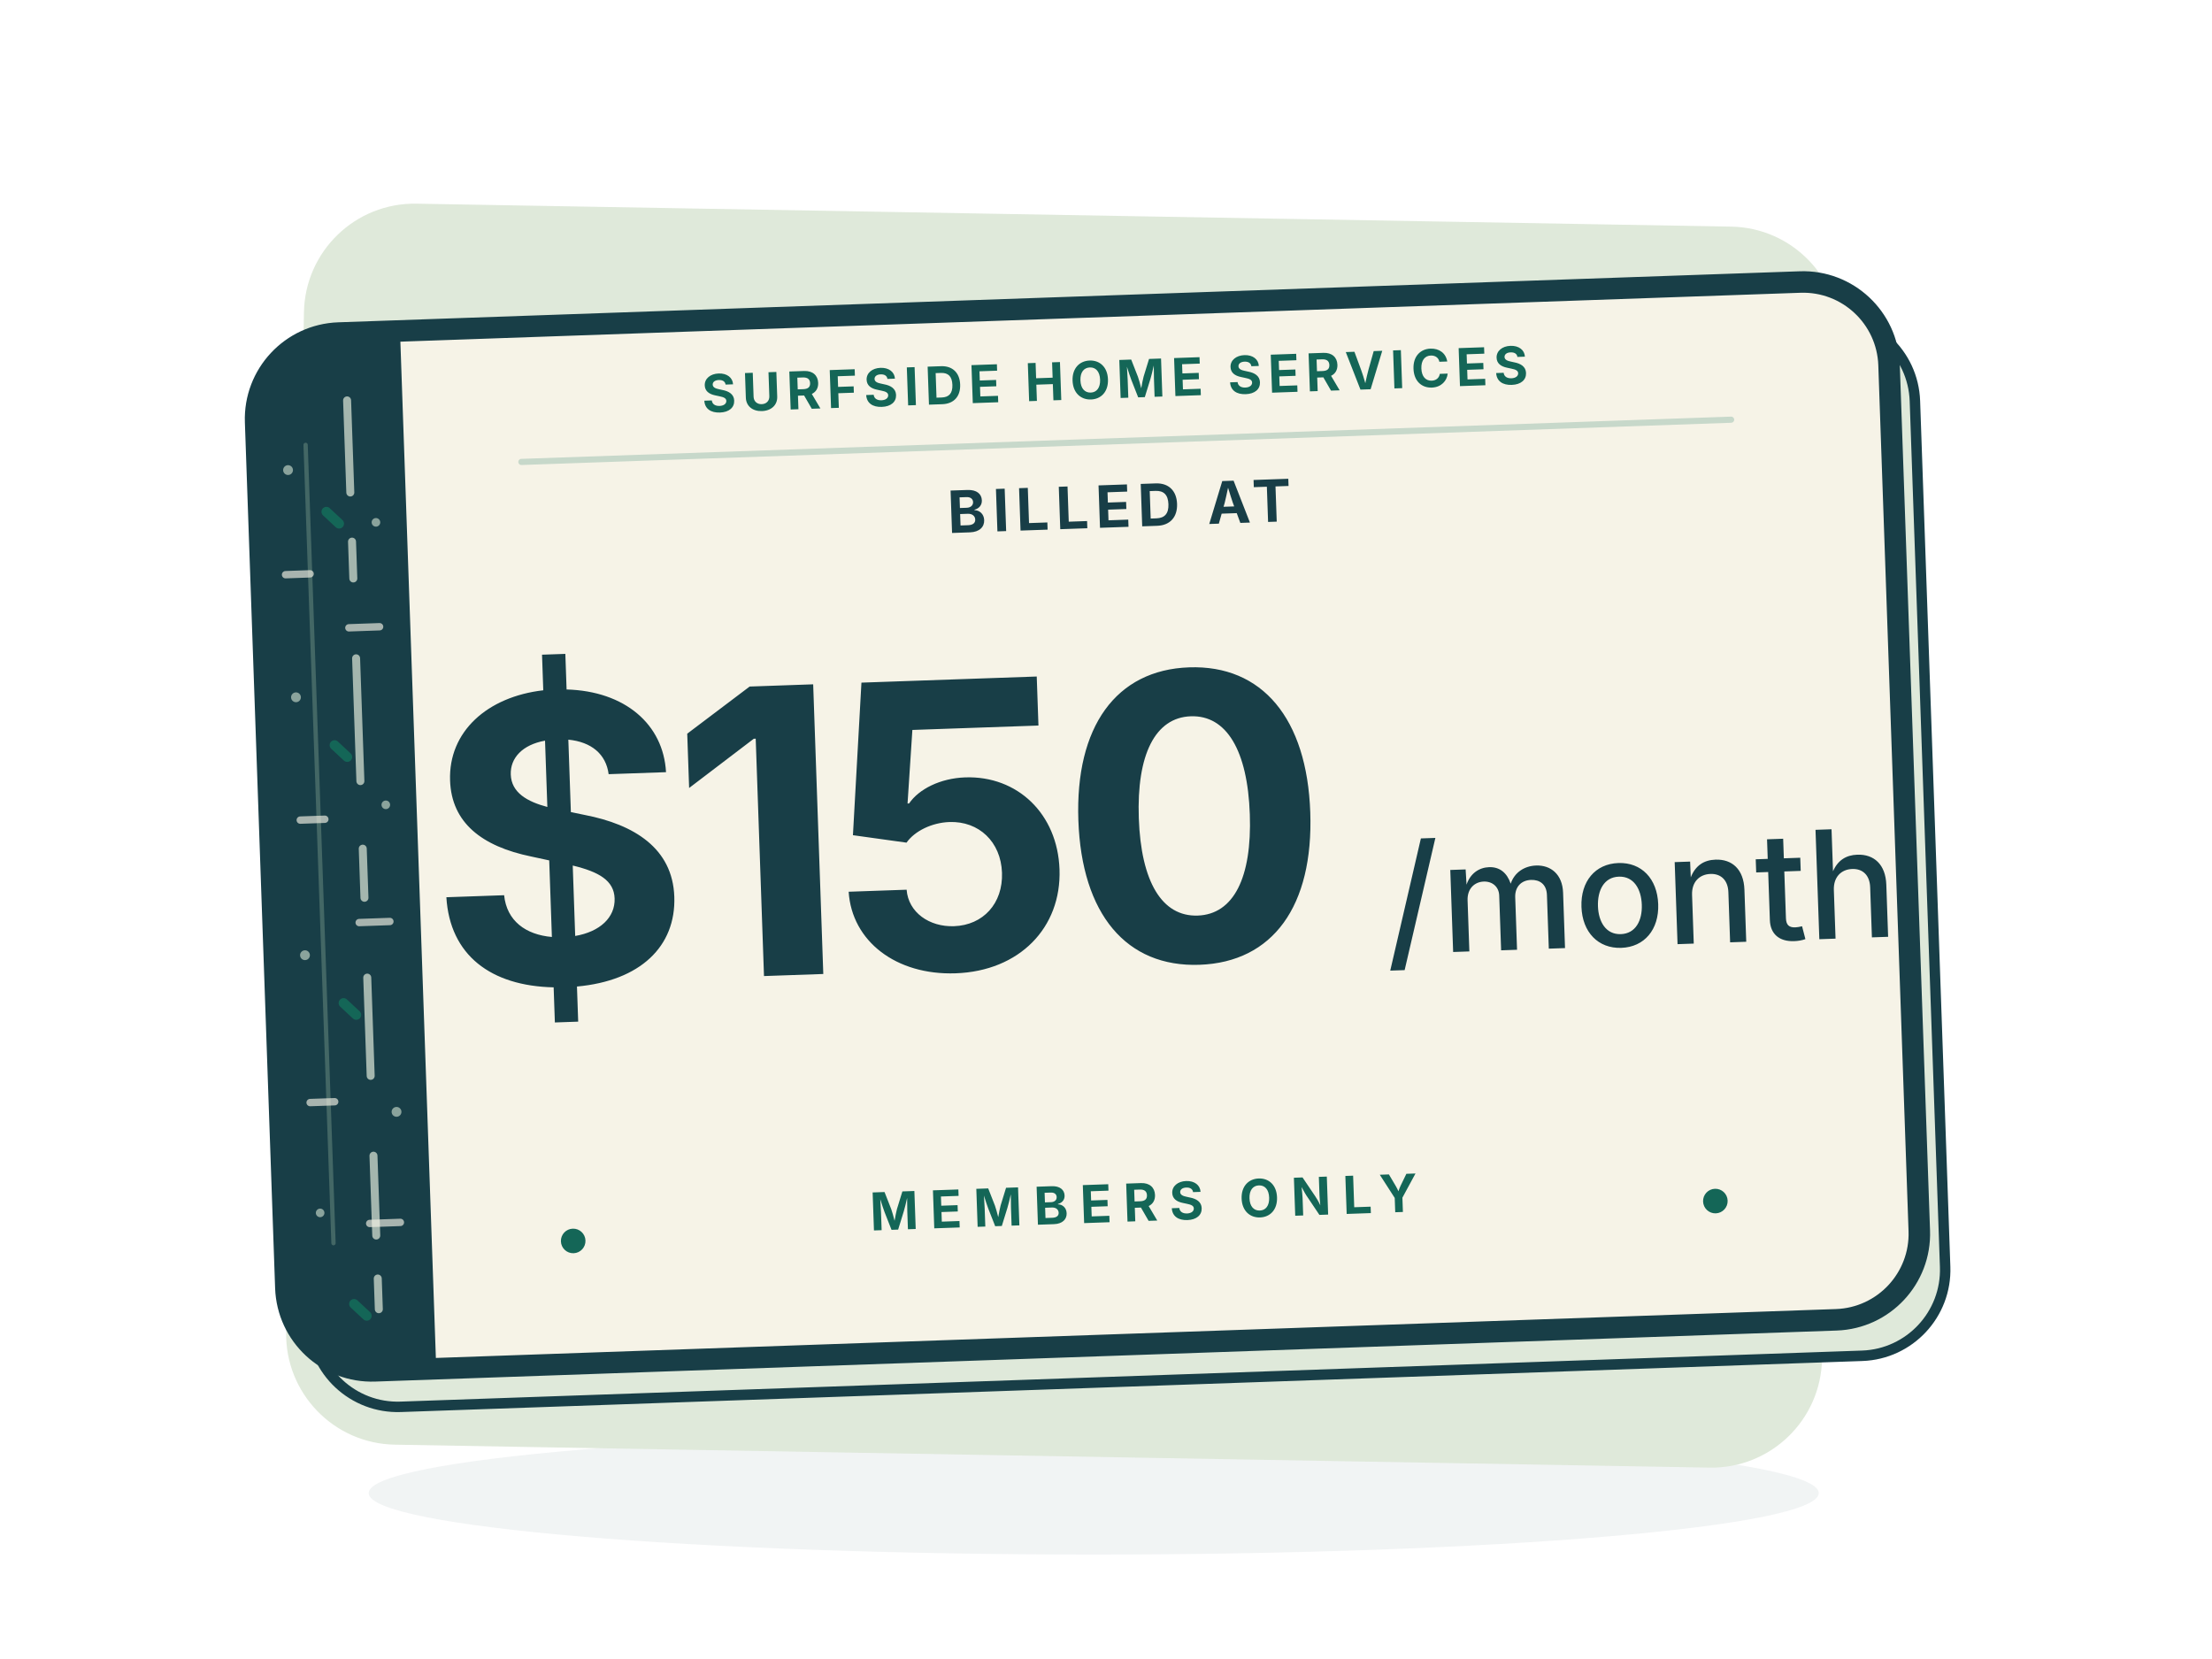
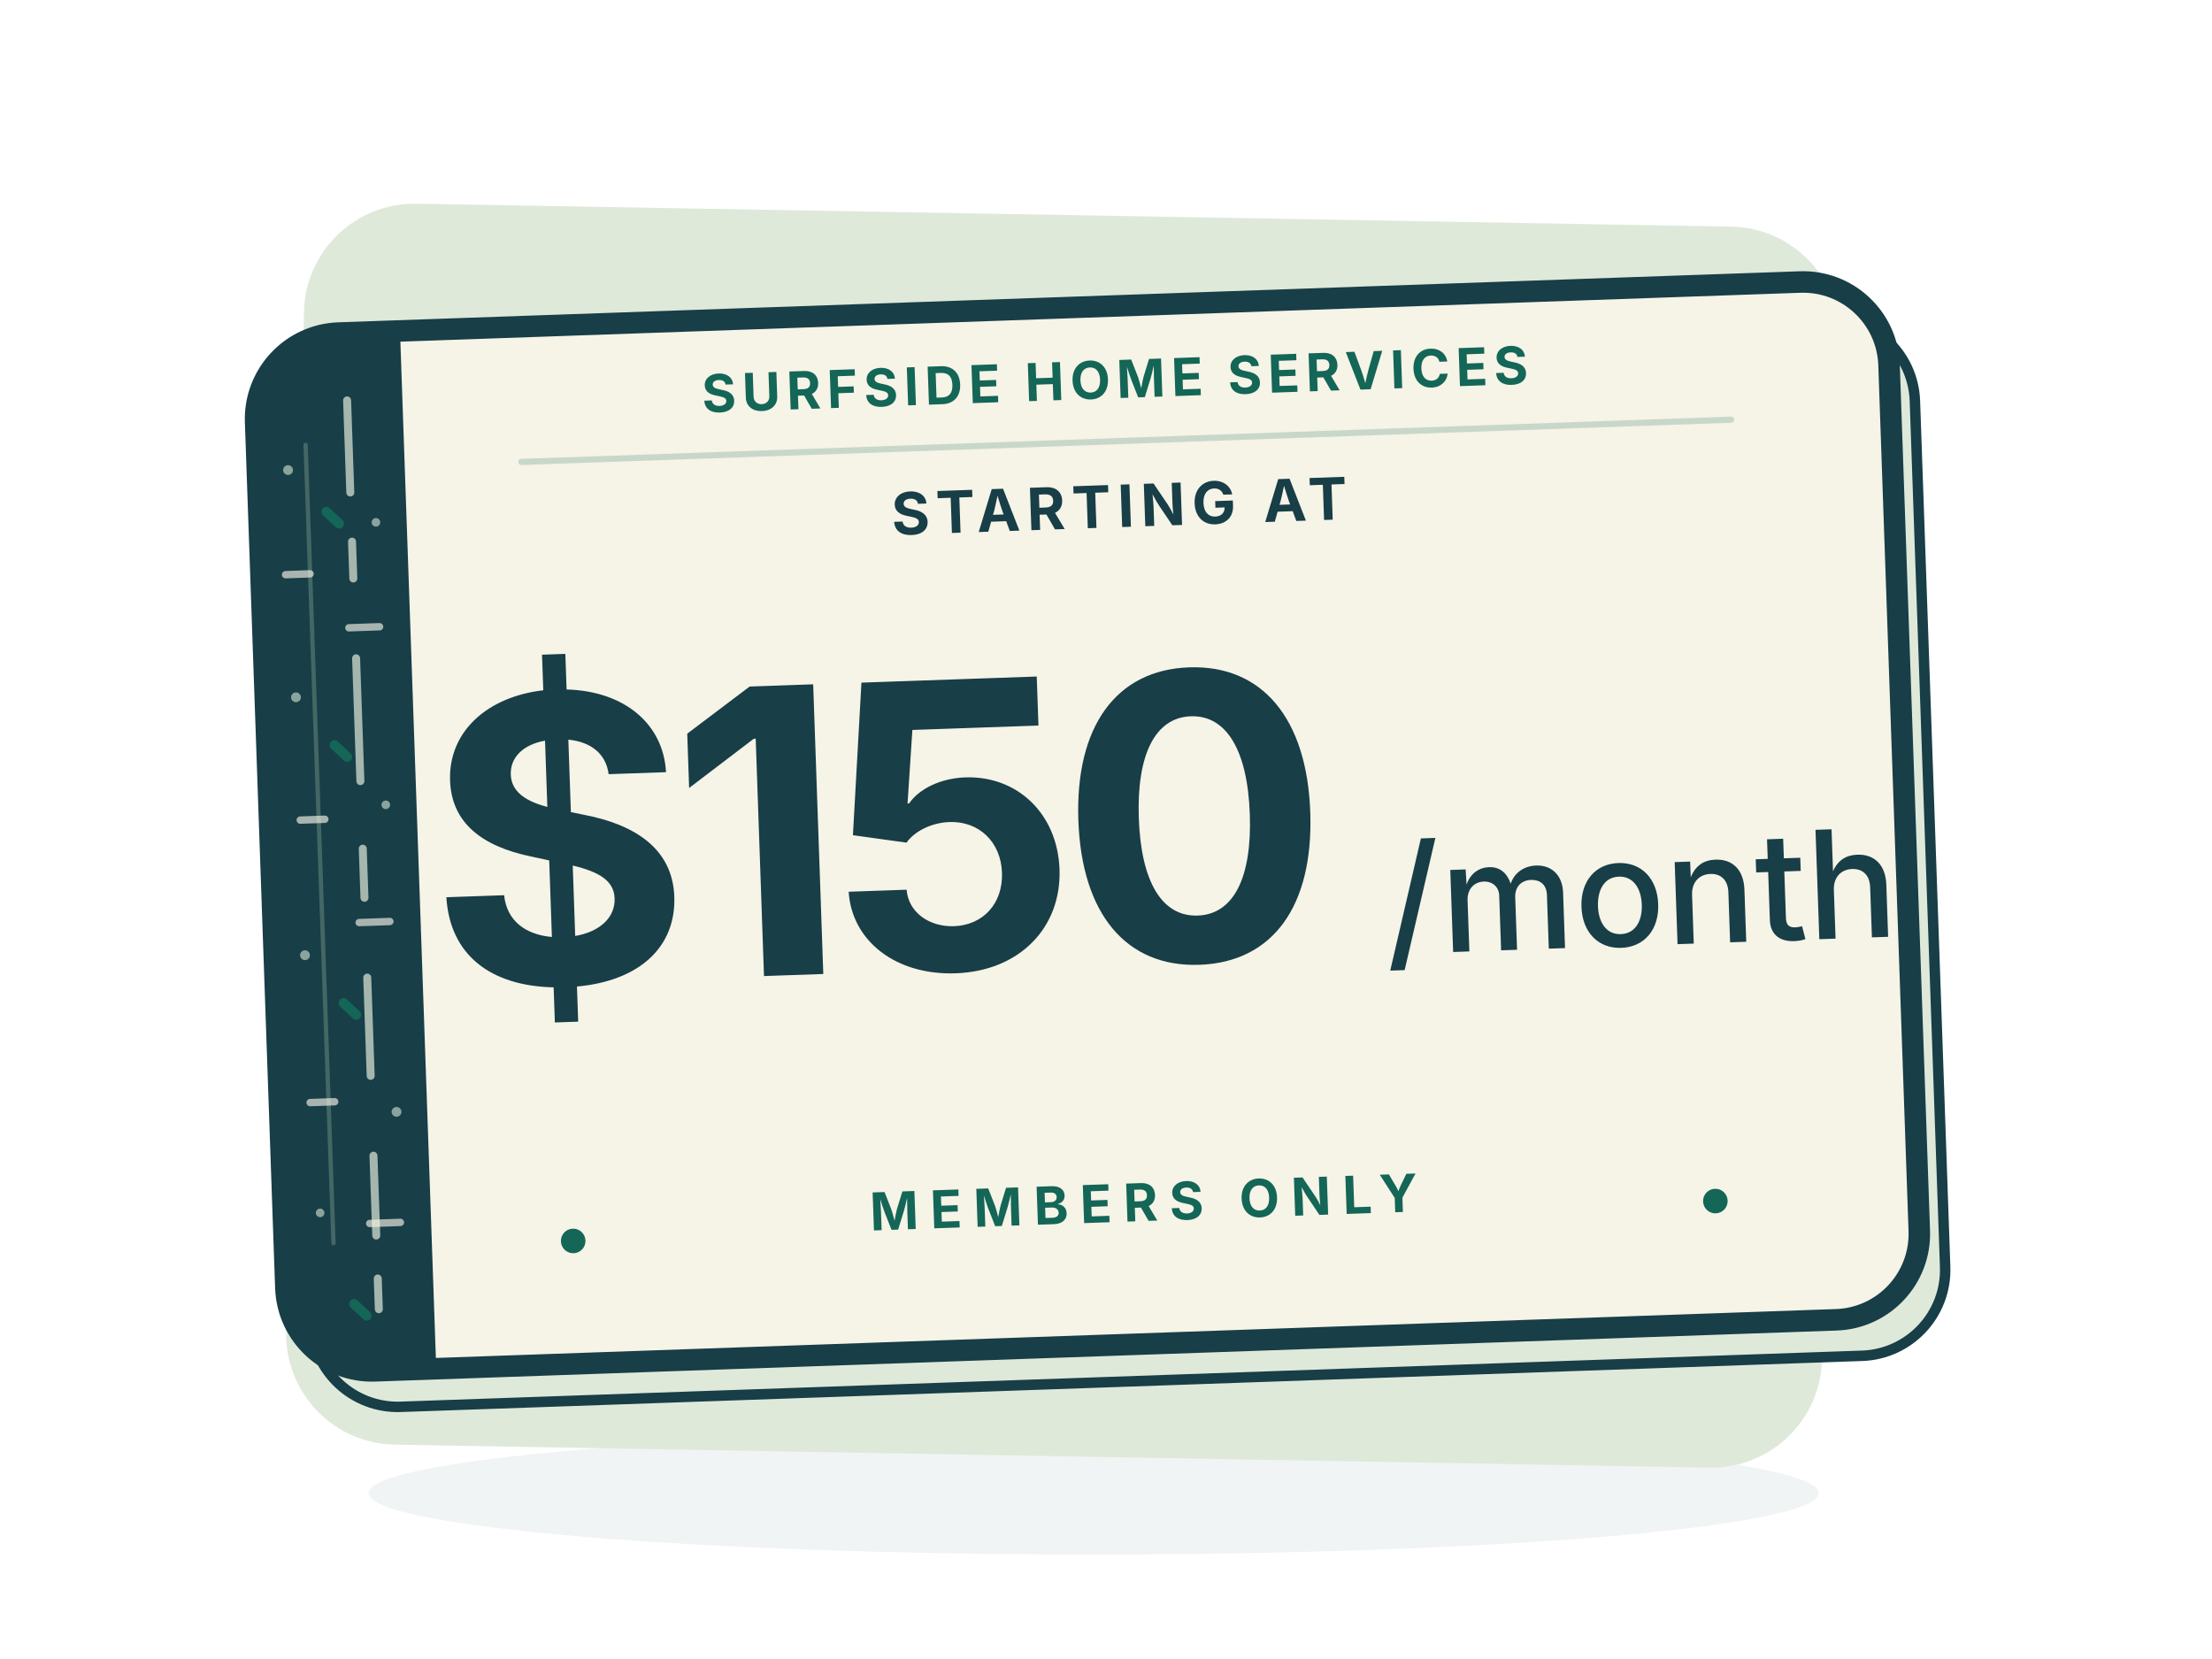
<svg xmlns="http://www.w3.org/2000/svg" width="360" height="270" viewBox="0 0 360 270" role="img" aria-labelledby="title desc">
  <ellipse cx="178" cy="243" rx="118" ry="10" fill="#183e47" opacity=".06" />
  <rect x="48" y="35" width="250" height="202" rx="18" fill="#dfe9da" transform="rotate(1 173 136)" />
  <g transform="rotate(-2 177 135)">
    <rect x="48" y="56" width="266" height="169" rx="14" fill="#dfe9da" stroke="#183e47" stroke-width="1.7" />
    <rect x="44" y="50" width="266" height="169" rx="14" fill="#f6f3e7" stroke="#183e47" stroke-width="3.5" />
    <path d="M60 50h8v169h-8a16 16 0 0 1-16-16V66a16 16 0 0 1 16-16Z" fill="#183e47" />
    <g aria-hidden="true" fill="none" stroke-linecap="round">
      <path d="M52 68v130" stroke="#789889" stroke-width=".7" opacity=".45" />
      <path d="M59 61v15m0 8v6m0 13v20m0 11v8m0 13v16m0 13v13m0 7v5" stroke="#dfe9da" stroke-width="1.3" opacity=".7" />
      <path d="M48 89h4m6 9h5m-14 31h4m5 17h5m-14 29h4m5 20h5" stroke="#f6f3e7" stroke-width="1.2" opacity=".65" />
      <path d="m55 79 2 2m-2 36 2 2m-2 40 2 2m-2 47 2 2" stroke="#146657" stroke-width="1.6" />
    </g>
    <g aria-hidden="true" fill="#c7d8ca" opacity=".65">
      <circle cx="49" cy="72" r=".8" />
      <circle cx="63" cy="81" r=".7" />
      <circle cx="49" cy="109" r=".8" />
      <circle cx="63" cy="127" r=".7" />
      <circle cx="49" cy="151" r=".8" />
      <circle cx="63" cy="177" r=".8" />
      <circle cx="50" cy="193" r=".7" />
    </g>
    <text x="184" y="65" font-family="system-ui,-apple-system,BlinkMacSystemFont,'Segoe UI',sans-serif" font-size="8.5" fill="#146657" font-weight="700" text-anchor="middle" letter-spacing="1">SURFSIDE HOME SERVICES</text>
    <path d="M87 72h197" stroke="#c7d8ca" stroke-width="1" stroke-linecap="round" />
-     <text x="184" y="86" font-family="system-ui,-apple-system,BlinkMacSystemFont,'Segoe UI',sans-serif" font-size="9.5" fill="#183e47" font-weight="650" text-anchor="middle" letter-spacing="1.1">BILLED AT</text>
+     <text x="184" y="86" font-family="system-ui,-apple-system,BlinkMacSystemFont,'Segoe UI',sans-serif" font-size="9.5" fill="#183e47" font-weight="650" text-anchor="middle" letter-spacing="1.1">STARTING AT</text>
    <text x="189" y="157" font-family="system-ui,-apple-system,BlinkMacSystemFont,'Segoe UI',sans-serif" font-size="64.827" font-weight="650" fill="#183e47" text-anchor="middle" letter-spacing="-2.593">$150<tspan dx="8.644" font-size="24.49" font-weight="500" letter-spacing="0">/month</tspan>
    </text>
    <text x="184" y="199" font-family="system-ui,-apple-system,BlinkMacSystemFont,'Segoe UI',sans-serif" font-size="8.5" fill="#146657" font-weight="650" text-anchor="middle" letter-spacing="1.9">MEMBERS ONLY</text>
    <circle cx="91" cy="199" r="2" fill="#146657" />
    <circle cx="277" cy="199" r="2" fill="#146657" />
  </g>
</svg>
